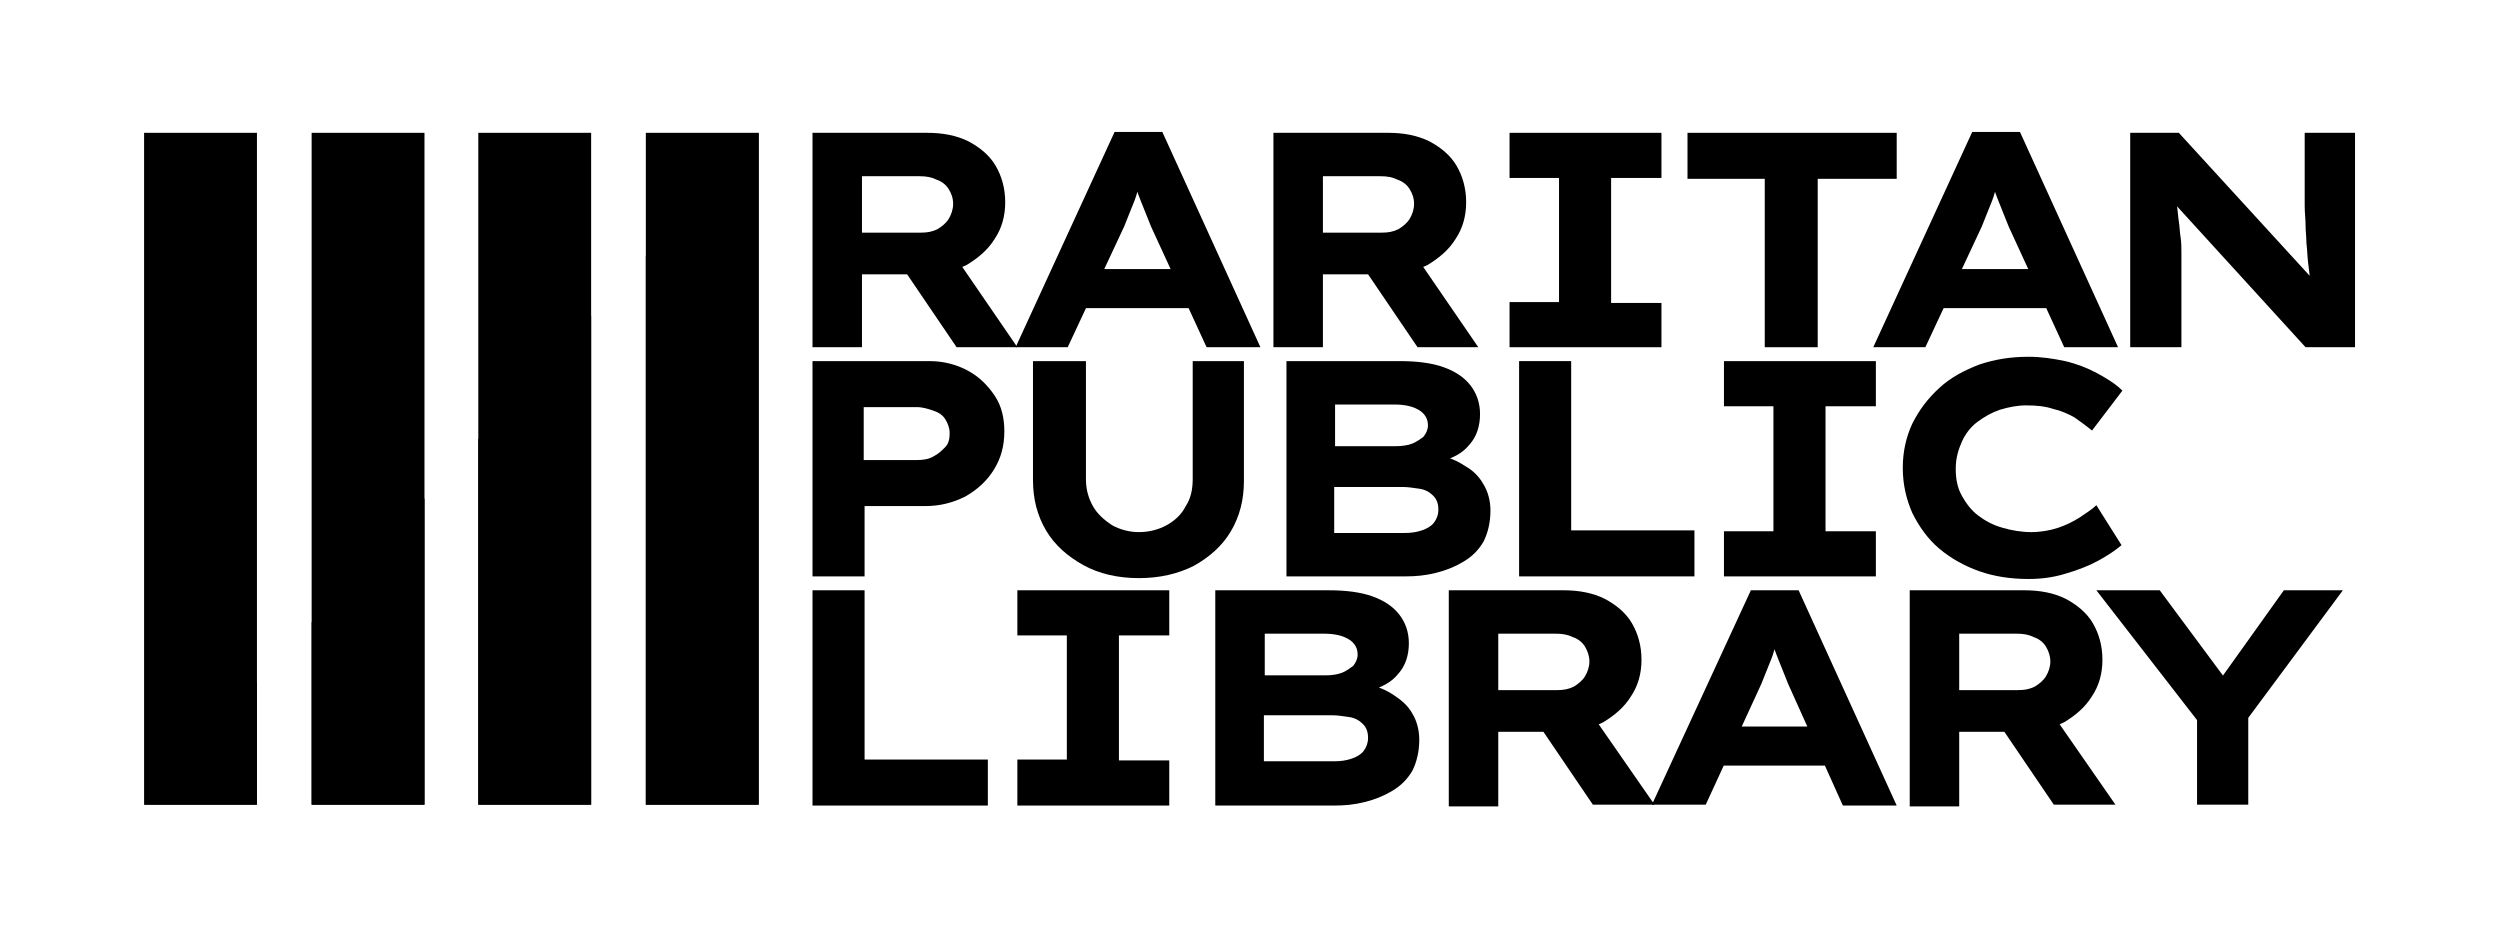
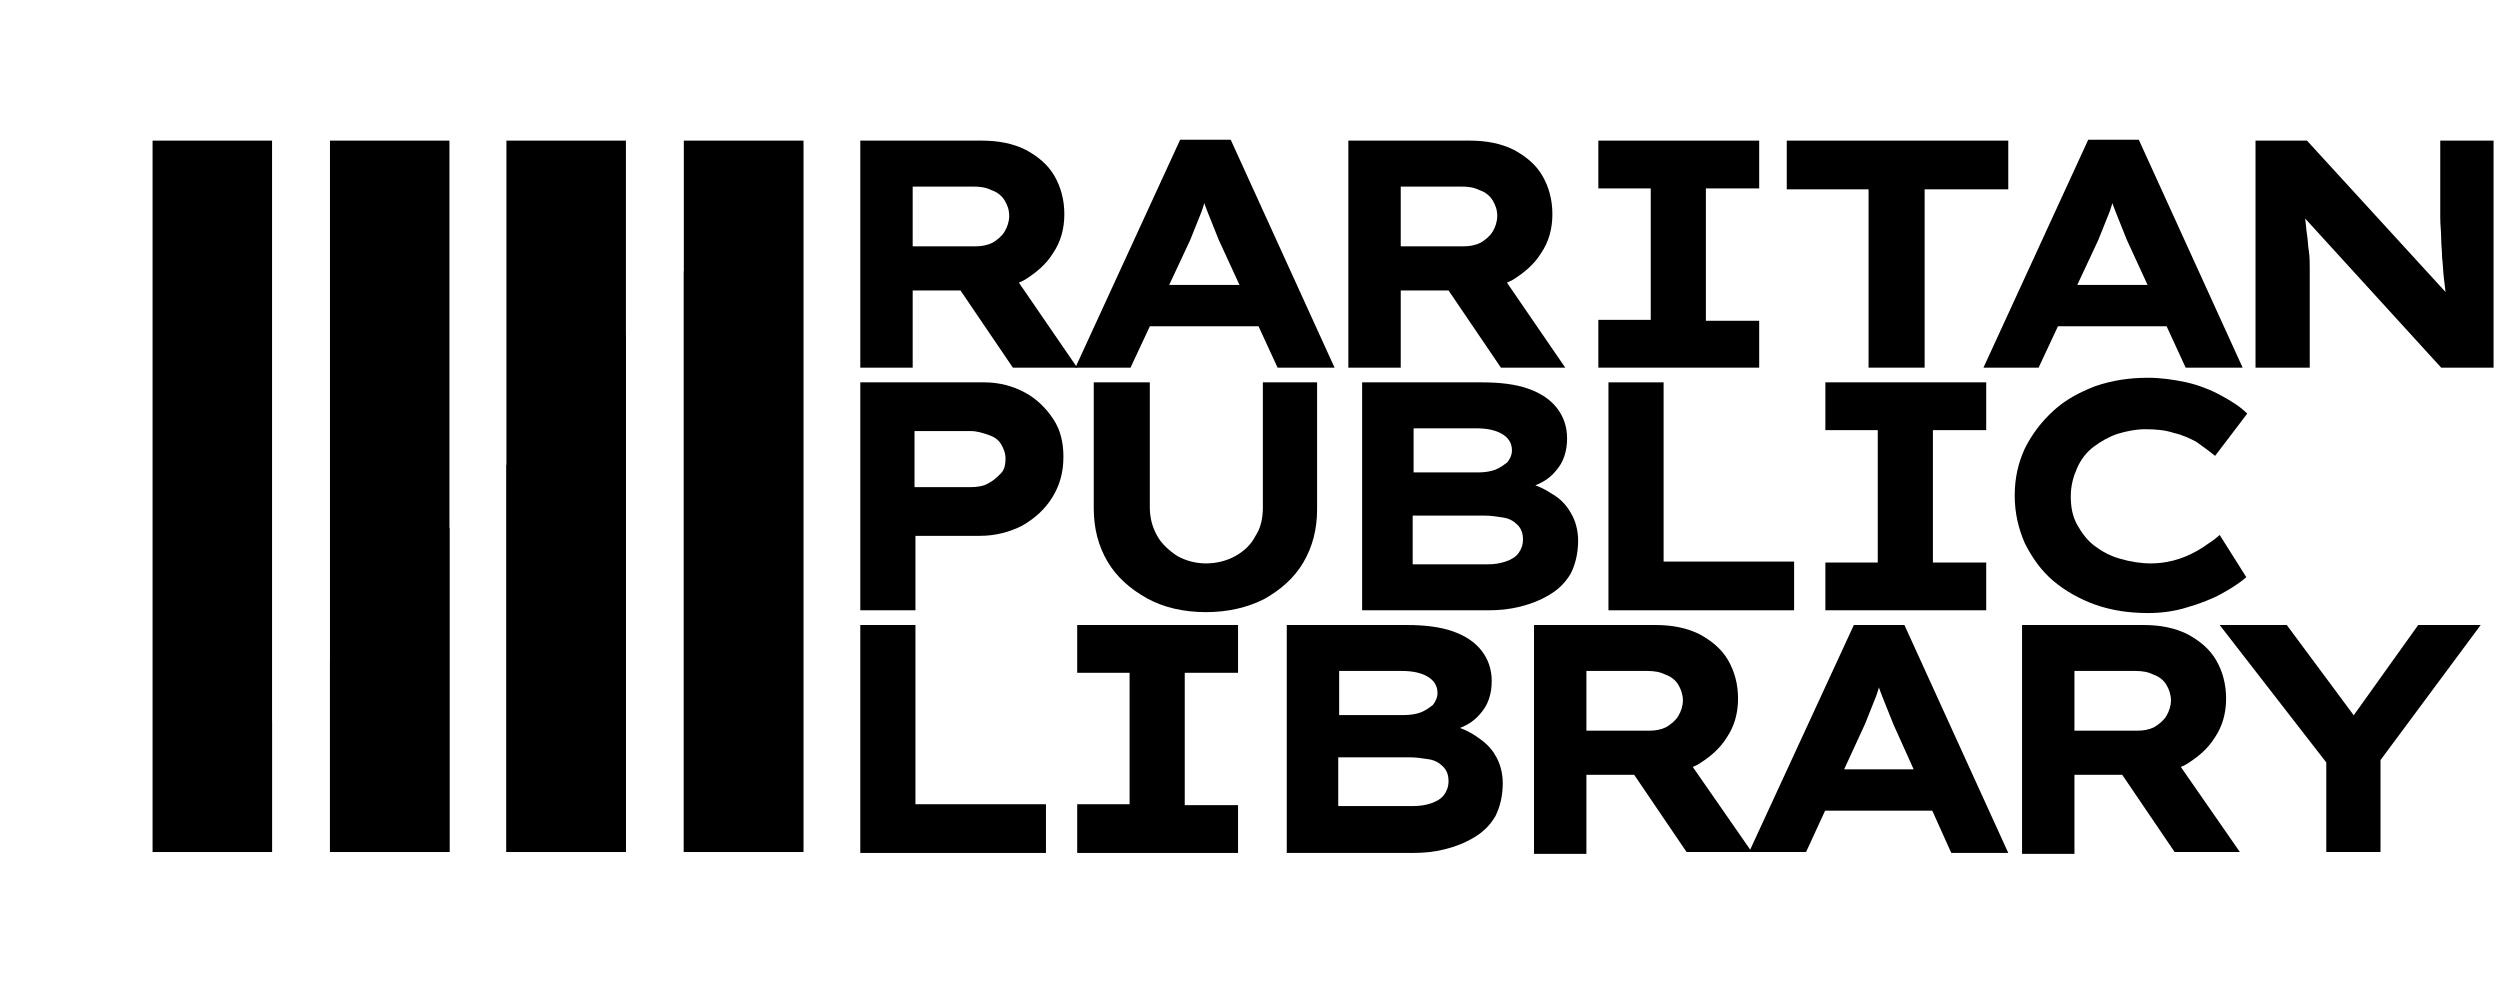
- <svg xmlns="http://www.w3.org/2000/svg" version="1.1" id="Layer_1" x="0px" y="0px" viewBox="0 0 288 108" style="enable-background:new 0 0 288 108;" xml:space="preserve">
+ <svg xmlns="http://www.w3.org/2000/svg" version="1.1" id="Layer_1" x="0px" y="0px" viewBox="0 0 272 108" style="enable-background:new 0 0 272 108;" xml:space="preserve">
  <g class="logo-text">
    <path d="M93.6,40V15.3h13.2c1.8,0,3.4,0.3,4.8,1c1.3,0.7,2.4,1.6,3.1,2.8c0.7,1.2,1.1,2.6,1.1,4.2s-0.4,3-1.2,4.2   c-0.8,1.3-1.9,2.2-3.2,3c-1.4,0.7-2.9,1.1-4.6,1.1h-7.5V40H93.6z M99.3,26.8h6.8c0.7,0,1.3-0.1,1.9-0.4c0.5-0.3,1-0.7,1.3-1.2   s0.5-1.1,0.5-1.7c0-0.7-0.2-1.2-0.5-1.7s-0.8-0.9-1.4-1.1c-0.6-0.3-1.2-0.4-2-0.4h-6.6C99.3,20.3,99.3,26.8,99.3,26.8z M110.2,40   l-7.6-11.2l6.3-0.9l8.3,12.1H110.2z" />
    <path d="M117,40l11.4-24.8h5.5L145.2,40H139l-6.4-13.9c-0.2-0.5-0.4-1-0.6-1.5c-0.2-0.5-0.4-1-0.6-1.5c-0.2-0.5-0.4-1-0.5-1.5   c-0.2-0.5-0.3-1-0.5-1.5h1.3c-0.2,0.5-0.3,1-0.5,1.5s-0.3,1-0.5,1.5s-0.4,1-0.6,1.5c-0.2,0.5-0.4,1-0.6,1.5L123,40H117z    M122.3,35.5l1.9-4.5h13.6l1.2,4.5H122.3z" />
    <path d="M146.7,40V15.3h13.2c1.8,0,3.4,0.3,4.8,1c1.3,0.7,2.4,1.6,3.1,2.8c0.7,1.2,1.1,2.6,1.1,4.2s-0.4,3-1.2,4.2   c-0.8,1.3-1.9,2.2-3.2,3c-1.4,0.7-2.9,1.1-4.6,1.1h-7.5V40H146.7z M152.4,26.8h6.8c0.7,0,1.3-0.1,1.9-0.4c0.5-0.3,1-0.7,1.3-1.2   s0.5-1.1,0.5-1.7c0-0.7-0.2-1.2-0.5-1.7s-0.8-0.9-1.4-1.1c-0.6-0.3-1.2-0.4-2-0.4h-6.6V26.8z M163.3,40l-7.6-11.2l6.3-0.9l8.3,12.1   H163.3z" />
    <path d="M173.9,40v-5.2h5.7V20.5h-5.7v-5.2h17.5v5.2h-5.8v14.4h5.8V40H173.9z" />
    <path d="M203.3,40V20.6h-8.9v-5.3h24.1v5.3h-9.1V40H203.3z" />
    <path d="M215.8,40l11.4-24.8h5.5L244,40h-6.2l-6.4-13.9c-0.2-0.5-0.4-1-0.6-1.5c-0.2-0.5-0.4-1-0.6-1.5s-0.4-1-0.5-1.5   c-0.2-0.5-0.3-1-0.5-1.5h1.3c-0.2,0.5-0.3,1-0.5,1.5s-0.3,1-0.5,1.5s-0.4,1-0.6,1.5c-0.2,0.5-0.4,1-0.6,1.5L221.8,40H215.8z    M221.1,35.5L223,31h13.6l1.2,4.5H221.1z" />
    <path d="M245.4,40V15.3h5.6L267.2,33l-1-0.2c-0.1-0.8-0.2-1.7-0.3-2.5c-0.1-0.8-0.1-1.5-0.2-2.3c0-0.7-0.1-1.4-0.1-2.1   s-0.1-1.4-0.1-2.2c0-0.8,0-1.5,0-2.3v-6.1h5.8V40h-5.7L249,21.8l1.6,0.2c0.1,0.6,0.2,1.2,0.2,1.8c0.1,0.6,0.1,1.1,0.2,1.7   c0.1,0.6,0.1,1.2,0.2,1.8s0.1,1.3,0.1,2s0,1.5,0,2.4V40H245.4z" />
    <path d="M93.6,66.4V41.6h13.5c1.6,0,3.1,0.4,4.4,1.1c1.3,0.7,2.3,1.7,3.1,2.9c0.8,1.2,1.1,2.6,1.1,4.1c0,1.7-0.4,3.1-1.2,4.4   c-0.8,1.3-1.9,2.3-3.3,3.1c-1.4,0.7-2.9,1.1-4.6,1.1h-7v8.1C99.6,66.4,93.6,66.4,93.6,66.4z M99.5,53h6.1c0.7,0,1.4-0.1,1.9-0.4   c0.6-0.3,1-0.7,1.4-1.1s0.5-1,0.5-1.6s-0.2-1.1-0.5-1.6s-0.8-0.8-1.4-1s-1.2-0.4-1.9-0.4h-6.1V53z" />
    <path d="M131.2,66.6c-2.4,0-4.6-0.5-6.4-1.5s-3.3-2.3-4.3-4s-1.5-3.6-1.5-5.8V41.6h6.1v13.6c0,1.2,0.3,2.2,0.8,3.1s1.3,1.6,2.2,2.2   c0.9,0.5,2,0.8,3.1,0.8c1.2,0,2.3-0.3,3.2-0.8s1.7-1.2,2.2-2.2c0.6-0.9,0.8-2,0.8-3.1V41.6h5.9v13.8c0,2.2-0.5,4.1-1.5,5.8   s-2.5,3-4.3,4C135.7,66.1,133.6,66.6,131.2,66.6z" />
    <path d="M148.2,66.4V41.6h13c2,0,3.7,0.2,5.1,0.7c1.4,0.5,2.4,1.2,3.1,2.1c0.7,0.9,1.1,2,1.1,3.3c0,1.4-0.4,2.6-1.2,3.5   c-0.8,1-1.9,1.6-3.5,2l0.1-0.7c1.1,0.2,2,0.6,2.9,1.2c0.9,0.5,1.6,1.2,2.1,2.1c0.5,0.8,0.8,1.9,0.8,3c0,1.4-0.3,2.6-0.8,3.6   c-0.6,1-1.3,1.7-2.3,2.3c-1,0.6-2,1-3.2,1.3s-2.3,0.4-3.5,0.4H148.2z M153.8,51.4h7c0.7,0,1.4-0.1,1.9-0.3s0.9-0.5,1.3-0.8   c0.3-0.4,0.5-0.8,0.5-1.3c0-0.8-0.4-1.4-1.1-1.8c-0.7-0.4-1.6-0.6-2.8-0.6h-6.8L153.8,51.4L153.8,51.4z M153.8,61.4h8   c0.8,0,1.4-0.1,2-0.3s1.1-0.5,1.4-0.9c0.3-0.4,0.5-0.9,0.5-1.5c0-0.7-0.2-1.2-0.6-1.6c-0.4-0.4-0.9-0.7-1.6-0.8s-1.3-0.2-1.9-0.2   h-7.9v5.3H153.8z" />
    <path d="M175,66.4V41.6h6v19.5h14.2v5.3H175z" />
    <path d="M198.6,66.4v-5.2h5.7V46.8h-5.7v-5.2h17.5v5.2h-5.8v14.4h5.8v5.2C216.1,66.4,198.6,66.4,198.6,66.4z" />
    <path d="M233.7,66.7c-2.1,0-4-0.3-5.7-0.9s-3.3-1.5-4.6-2.6s-2.3-2.5-3.1-4.1c-0.7-1.6-1.1-3.3-1.1-5.2s0.4-3.6,1.1-5.1   c0.8-1.6,1.8-2.9,3.1-4.1c1.3-1.2,2.8-2,4.6-2.7c1.8-0.6,3.6-0.9,5.7-0.9c1.4,0,2.8,0.2,4.2,0.5c1.3,0.3,2.6,0.8,3.7,1.4   c1.1,0.6,2.1,1.2,2.9,2l-3.5,4.6c-0.6-0.5-1.3-1-2-1.5c-0.7-0.4-1.6-0.8-2.5-1c-0.9-0.3-1.9-0.4-3.1-0.4c-1,0-2,0.2-3,0.5   c-0.9,0.3-1.8,0.8-2.6,1.4s-1.4,1.4-1.8,2.3c-0.4,0.9-0.7,1.9-0.7,3.1c0,1.2,0.2,2.2,0.7,3.1c0.5,0.9,1.1,1.7,1.9,2.3   c0.8,0.6,1.7,1.1,2.8,1.4c1,0.3,2.2,0.5,3.3,0.5s2.2-0.2,3.1-0.5c0.9-0.3,1.7-0.7,2.5-1.2c0.7-0.5,1.4-0.9,1.9-1.4l2.9,4.6   c-0.7,0.6-1.6,1.2-2.7,1.8s-2.4,1.1-3.8,1.5C236.6,66.5,235.2,66.7,233.7,66.7z" />
    <path d="M93.6,92.7V68h6v19.5h14.2v5.3H93.6V92.7z" />
    <path d="M117.2,92.7v-5.2h5.7V73.2h-5.7V68h17.5v5.2h-5.8v14.4h5.8v5.2h-17.5V92.7z" />
    <path d="M140,92.7V68h13c2,0,3.7,0.2,5.1,0.7s2.4,1.2,3.1,2.1c0.7,0.9,1.1,2,1.1,3.3c0,1.4-0.4,2.6-1.2,3.5c-0.8,1-1.9,1.6-3.5,2   l0.1-0.7c1.1,0.2,2,0.6,2.9,1.2s1.6,1.2,2.1,2.1c0.5,0.8,0.8,1.9,0.8,3c0,1.4-0.3,2.6-0.8,3.6c-0.6,1-1.3,1.7-2.3,2.3   c-1,0.6-2,1-3.2,1.3s-2.3,0.4-3.5,0.4H140V92.7z M145.7,77.8h7c0.7,0,1.4-0.1,1.9-0.3c0.5-0.2,0.9-0.5,1.3-0.8   c0.3-0.4,0.5-0.8,0.5-1.3c0-0.8-0.4-1.4-1.1-1.8c-0.7-0.4-1.6-0.6-2.8-0.6h-6.8L145.7,77.8L145.7,77.8z M145.7,87.7h8   c0.8,0,1.4-0.1,2-0.3c0.6-0.2,1.1-0.5,1.4-0.9c0.3-0.4,0.5-0.9,0.5-1.5c0-0.7-0.2-1.2-0.6-1.6c-0.4-0.4-0.9-0.7-1.6-0.8   s-1.3-0.2-1.9-0.2h-7.9v5.3H145.7z" />
    <path d="M166.9,92.7V68h13.2c1.8,0,3.4,0.3,4.8,1c1.3,0.7,2.4,1.6,3.1,2.8c0.7,1.2,1.1,2.6,1.1,4.2s-0.4,3-1.2,4.2   c-0.8,1.3-1.9,2.2-3.2,3c-1.4,0.7-2.9,1.1-4.6,1.1h-7.5v8.6h-5.7V92.7z M172.6,79.5h6.8c0.7,0,1.3-0.1,1.9-0.4   c0.5-0.3,1-0.7,1.3-1.2s0.5-1.1,0.5-1.7s-0.2-1.2-0.5-1.7s-0.8-0.9-1.4-1.1c-0.6-0.3-1.2-0.4-2-0.4h-6.6V79.5z M183.5,92.7   l-7.6-11.2l6.3-0.9l8.4,12.1H183.5z" />
    <path d="M190.3,92.7L201.7,68h5.5l11.3,24.8h-6.2l-6.3-14c-0.2-0.5-0.4-1-0.6-1.5c-0.2-0.5-0.4-1-0.6-1.5s-0.4-1-0.5-1.5   c-0.2-0.5-0.3-1-0.5-1.5h1.3c-0.2,0.5-0.3,1-0.5,1.5s-0.3,1-0.5,1.5s-0.4,1-0.6,1.5c-0.2,0.5-0.4,1-0.6,1.5l-6.4,13.9   C196.5,92.7,190.3,92.7,190.3,92.7z M195.6,88.2l1.9-4.5h13.6l1.2,4.5H195.6z" />
    <path d="M220,92.7V68h13.2c1.8,0,3.4,0.3,4.8,1c1.3,0.7,2.4,1.6,3.1,2.8c0.7,1.2,1.1,2.6,1.1,4.2s-0.4,3-1.2,4.2   c-0.8,1.3-1.9,2.2-3.2,3c-1.4,0.7-2.9,1.1-4.6,1.1h-7.5v8.6H220V92.7z M225.7,79.5h6.8c0.7,0,1.3-0.1,1.9-0.4   c0.5-0.3,1-0.7,1.3-1.2s0.5-1.1,0.5-1.7s-0.2-1.2-0.5-1.7s-0.8-0.9-1.4-1.1c-0.6-0.3-1.2-0.4-2-0.4h-6.6V79.5z M236.6,92.7   L229,81.5l6.3-0.9l8.4,12.1H236.6z" />
    <path d="M253.1,92.7V81.2l0.5,2.4L241.5,68h7.3l8.9,12l-3.1-0.1l8.5-11.9h6.8l-11.2,15.1l0.3-2.2v11.8   C259,92.7,253.1,92.7,253.1,92.7z" />
  </g>
  <g>
    <polygon class="logo-st0" points="16.6,92.7 29.6,92.7 29.6,15.3 16.6,15.3  " />
    <polygon class="logo-st0" points="35.9,92.7 48.9,92.7 48.9,15.3 35.9,15.3  " />
    <polygon class="logo-st0" points="55.1,92.7 68.1,92.7 68.1,15.3 55.1,15.3  " />
    <polygon class="logo-st0" points="74.4,15.3 74.4,92.7 87.4,92.7 87.4,15.3  " />
    <polygon class="logo-st1" points="29.6,92.7 29.6,78.5 16.6,92.7  " />
    <polygon class="logo-st1" points="35.9,92.7 48.9,92.7 48.9,57.4 35.9,71.7  " />
    <polygon class="logo-st1" points="55.1,92.7 68.1,92.7 68.1,36.4 55.1,50.6  " />
    <polygon class="logo-st1" points="74.4,29.5 74.4,92.7 87.4,92.7 87.4,15.3  " />
  </g>
</svg>
